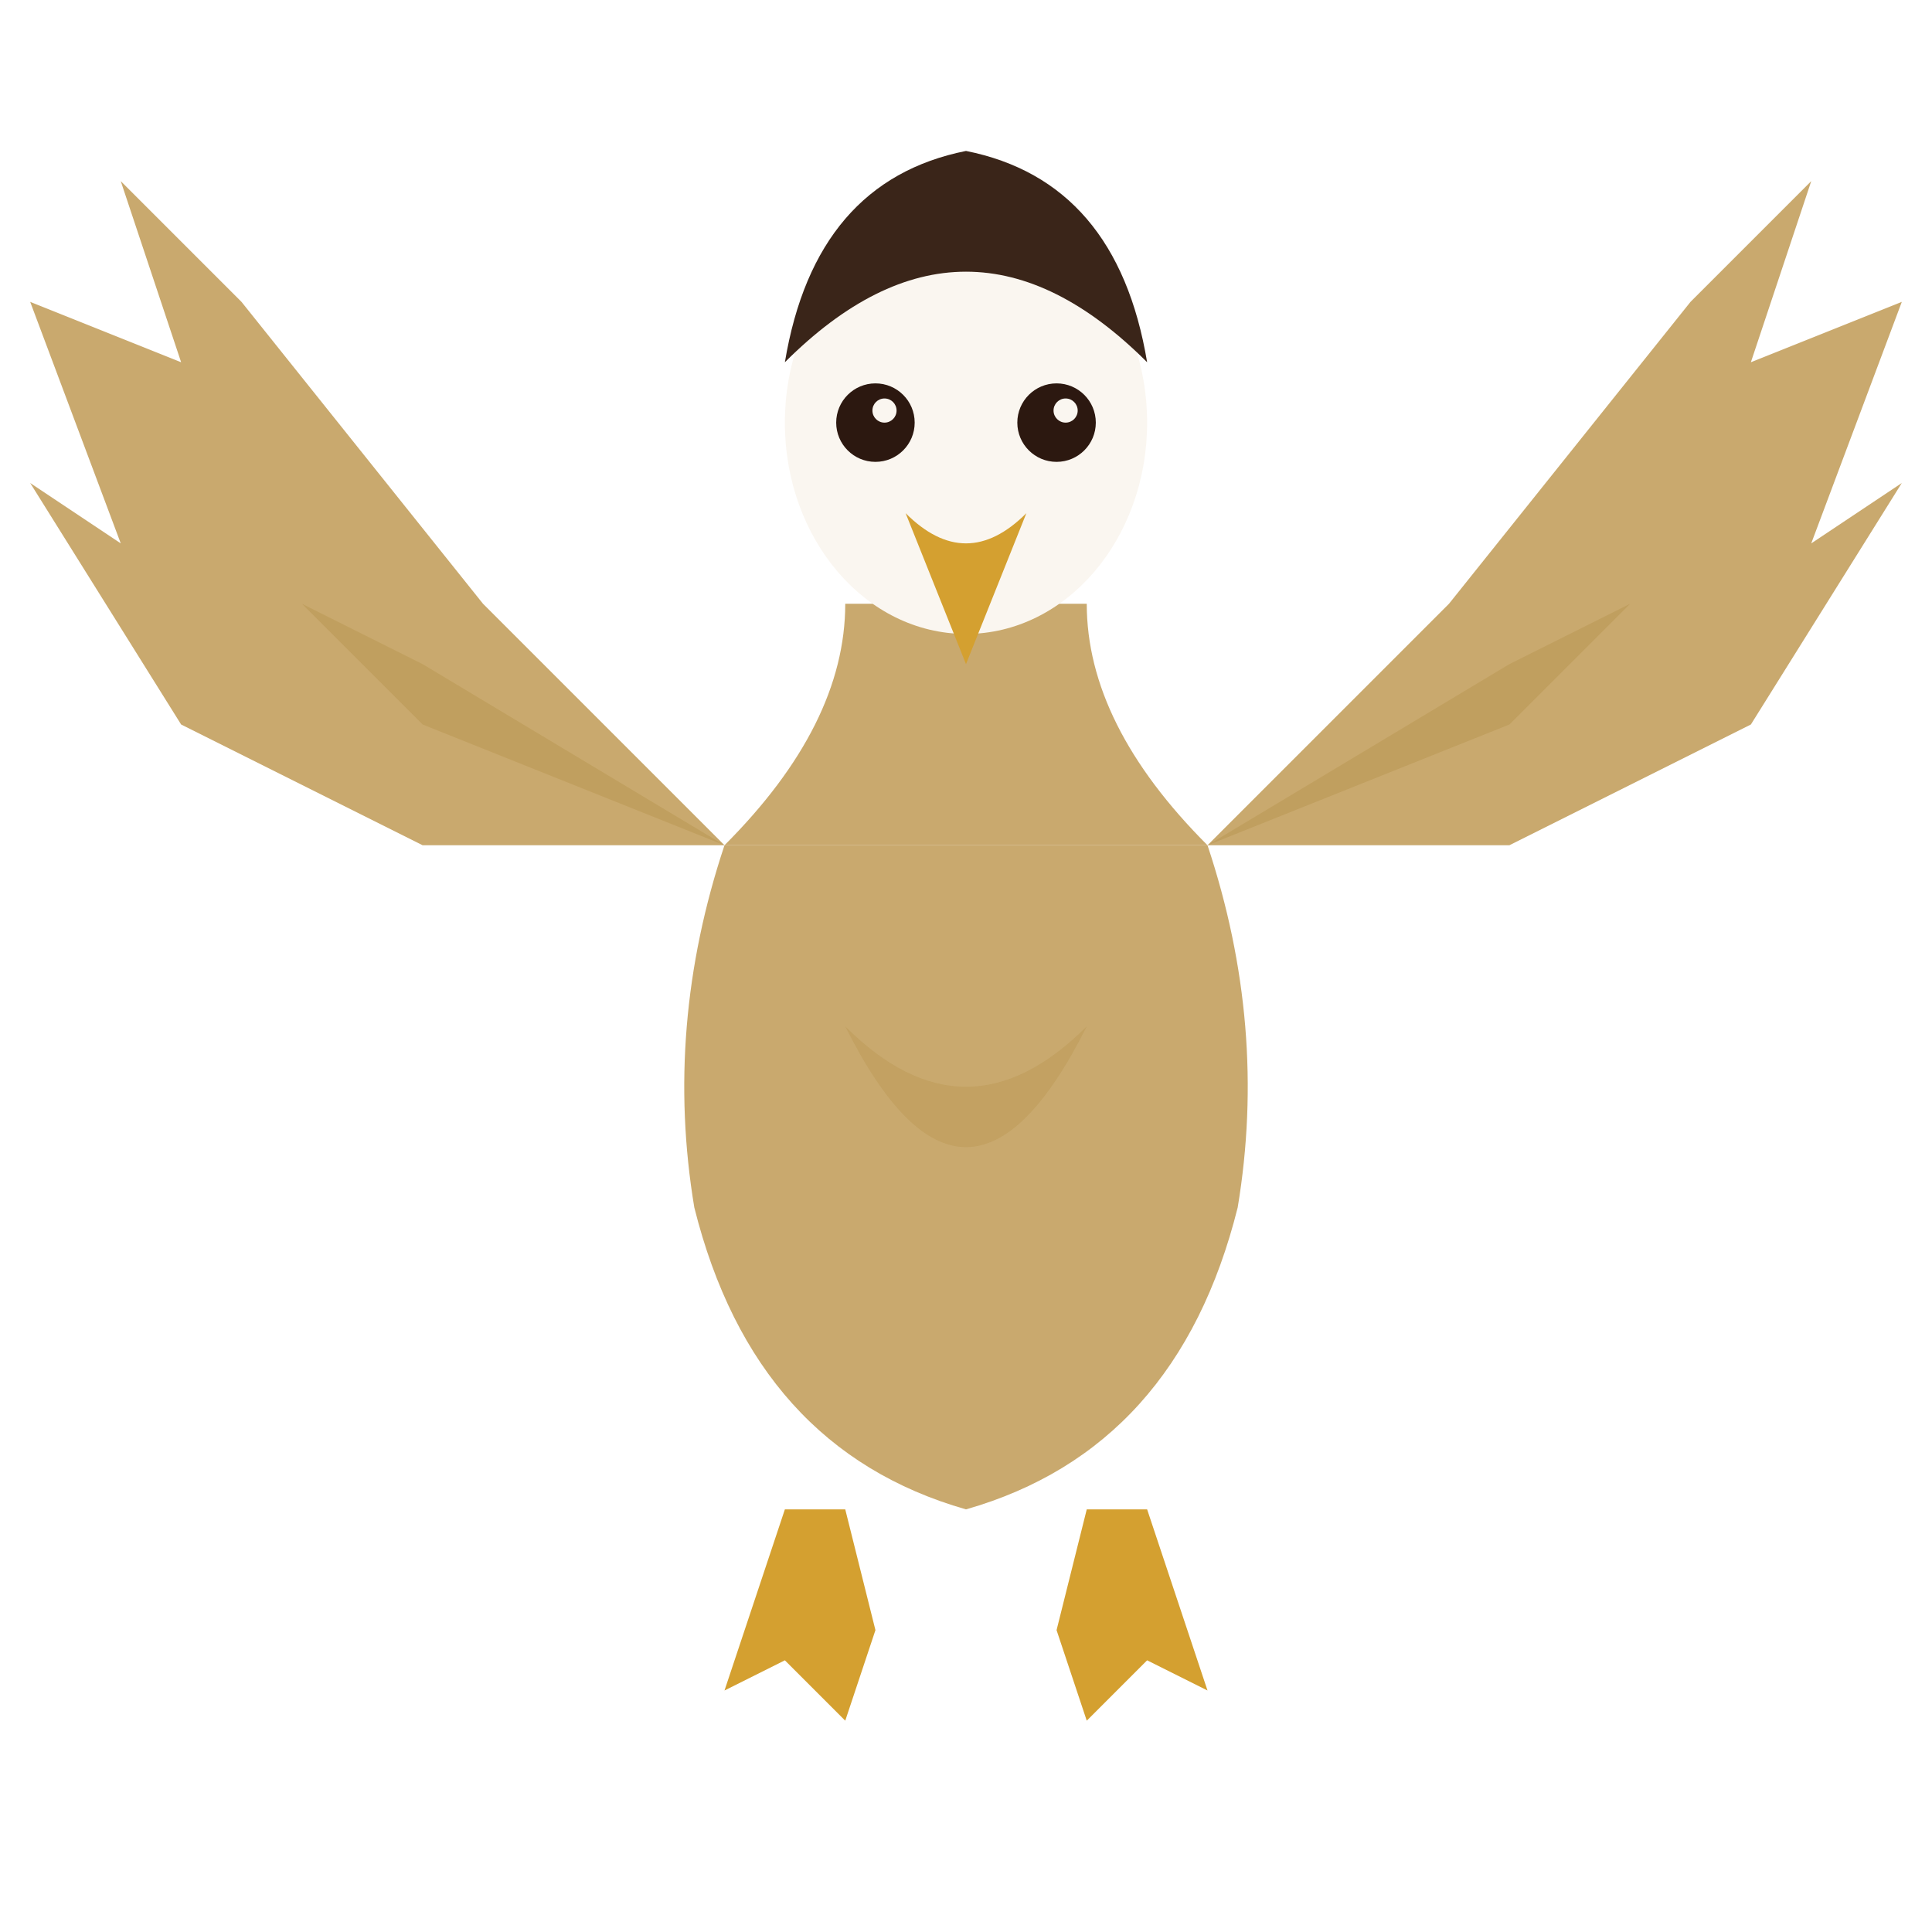
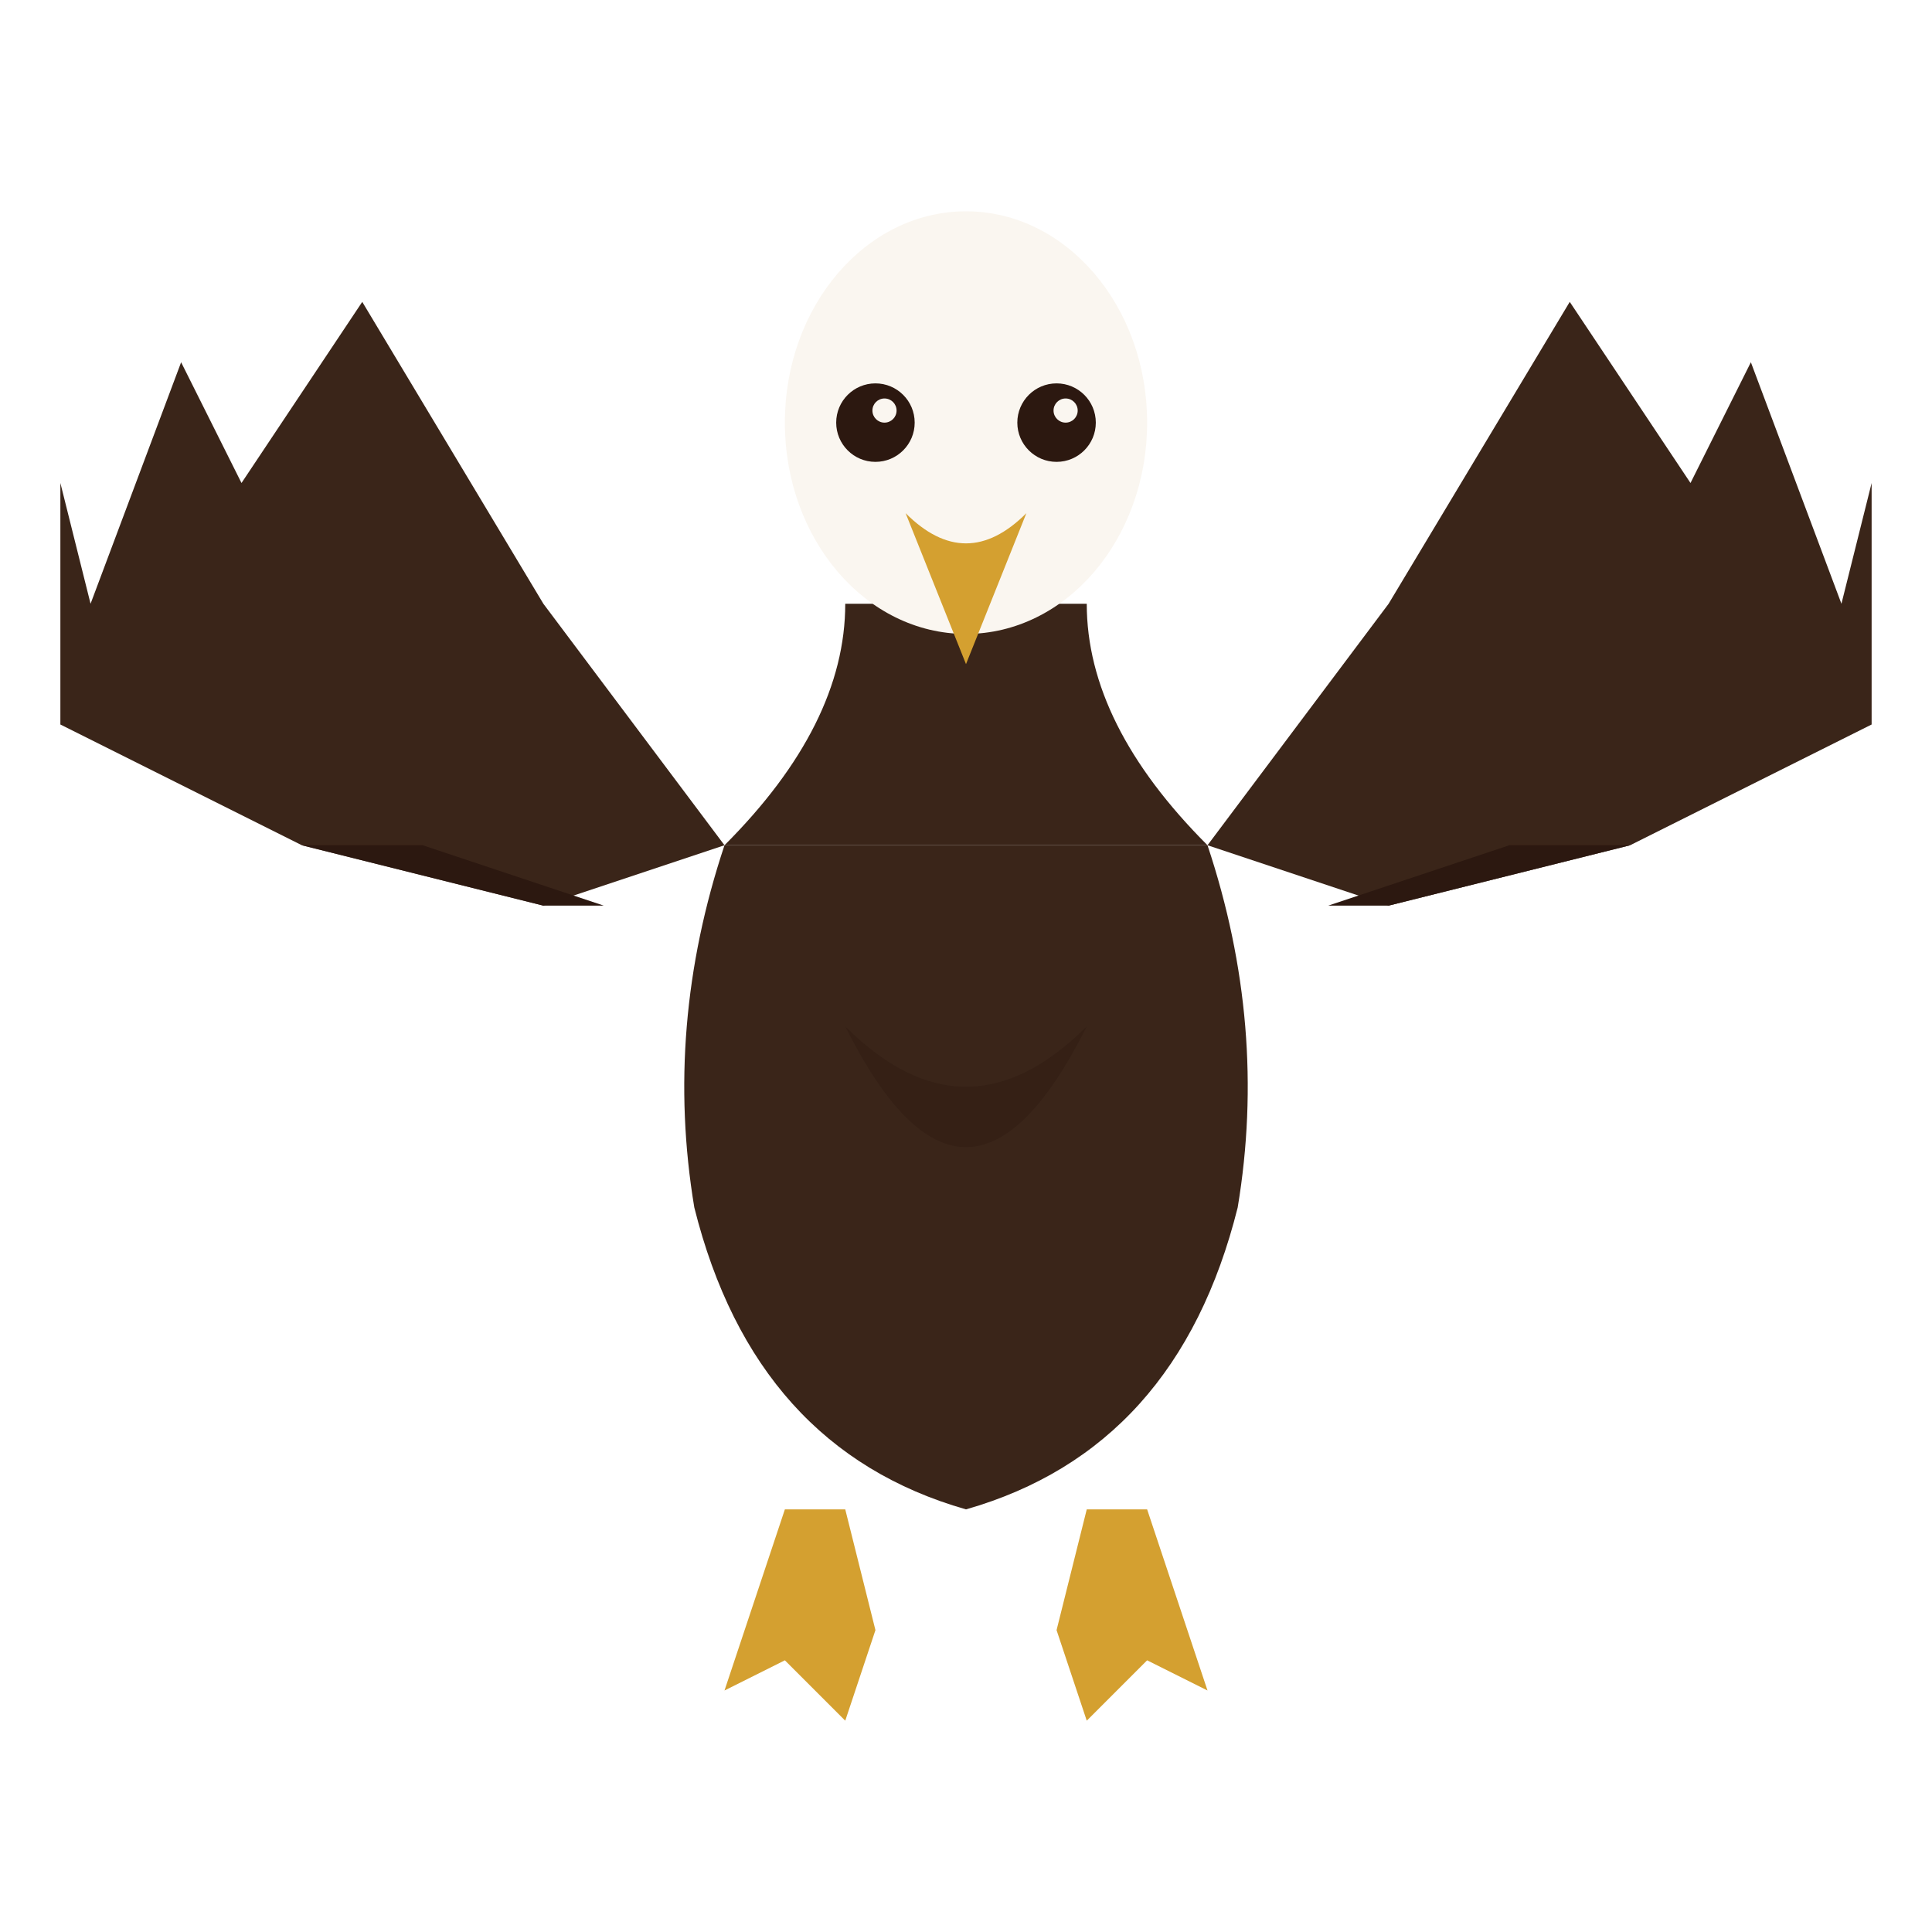
<svg xmlns="http://www.w3.org/2000/svg" viewBox="0 0 64 64">
-   <path d="M24,28 L16,20 L8,10 L4,6 L6,12 L1,10 L4,18 L1,16 L6,24 L14,28 Z" fill="#C9A96E" />
-   <path d="M24,28 L14,22 L10,20 L14,24 Z" fill="#B8954F" opacity="0.5" />
-   <path d="M40,28 L48,20 L56,10 L60,6 L58,12 L63,10 L60,18 L63,16 L58,24 L50,28 Z" fill="#C9A96E" />
-   <path d="M40,28 L50,22 L54,20 L50,24 Z" fill="#B8954F" opacity="0.5" />
-   <path d="M24,28 Q22,34 23,40 Q25,48 32,50 Q39,48 41,40 Q42,34 40,28 Z" fill="#C9A96E" />
-   <path d="M28,34 Q32,38 36,34 Q32,42 28,34 Z" fill="#B8954F" opacity="0.4" />
-   <path d="M28,20 Q28,24 24,28 L40,28 Q36,24 36,20 Z" fill="#C9A96E" />
+   <path d="M24,28 L18,20 L12,10 L8,16 L6,12 L3,20 L2,16 L2,24 L10,28 L18,30 Z" fill="#3A2519" />
+   <path d="M18,30 L10,28 L14,28 L20,30 Z" fill="#2C1810" />
+   <path d="M40,28 L46,20 L52,10 L56,16 L58,12 L61,20 L62,16 L62,24 L54,28 L46,30 Z" fill="#3A2519" />
+   <path d="M46,30 L54,28 L50,28 L44,30 Z" fill="#2C1810" />
+   <path d="M24,28 Q22,34 23,40 Q25,48 32,50 Q39,48 41,40 Q42,34 40,28 Z" fill="#3A2519" />
+   <path d="M28,34 Q32,38 36,34 Q32,42 28,34 Z" fill="#2C1810" opacity="0.4" />
+   <path d="M28,20 Q28,24 24,28 L40,28 Q36,24 36,20 Z" fill="#3A2519" />
  <ellipse cx="32" cy="14" rx="6" ry="7" fill="#FAF6F0" />
-   <path d="M26,12 Q27,6 32,5 Q37,6 38,12 Q35,9 32,9 Q29,9 26,12 Z" fill="#3A2519" />
  <circle cx="29" cy="14" r="1.3" fill="#2C1810" />
  <circle cx="35" cy="14" r="1.3" fill="#2C1810" />
  <circle cx="29.3" cy="13.6" r="0.4" fill="#FAF6F0" />
  <circle cx="35.3" cy="13.6" r="0.4" fill="#FAF6F0" />
  <path d="M30,17 L32,22 L34,17 Q32,19 30,17 Z" fill="#D4A030" />
  <path d="M26,50 L24,56 L26,55 L28,57 L29,54 L28,50 Z" fill="#D4A030" />
  <path d="M38,50 L40,56 L38,55 L36,57 L35,54 L36,50 Z" fill="#D4A030" />
</svg>
